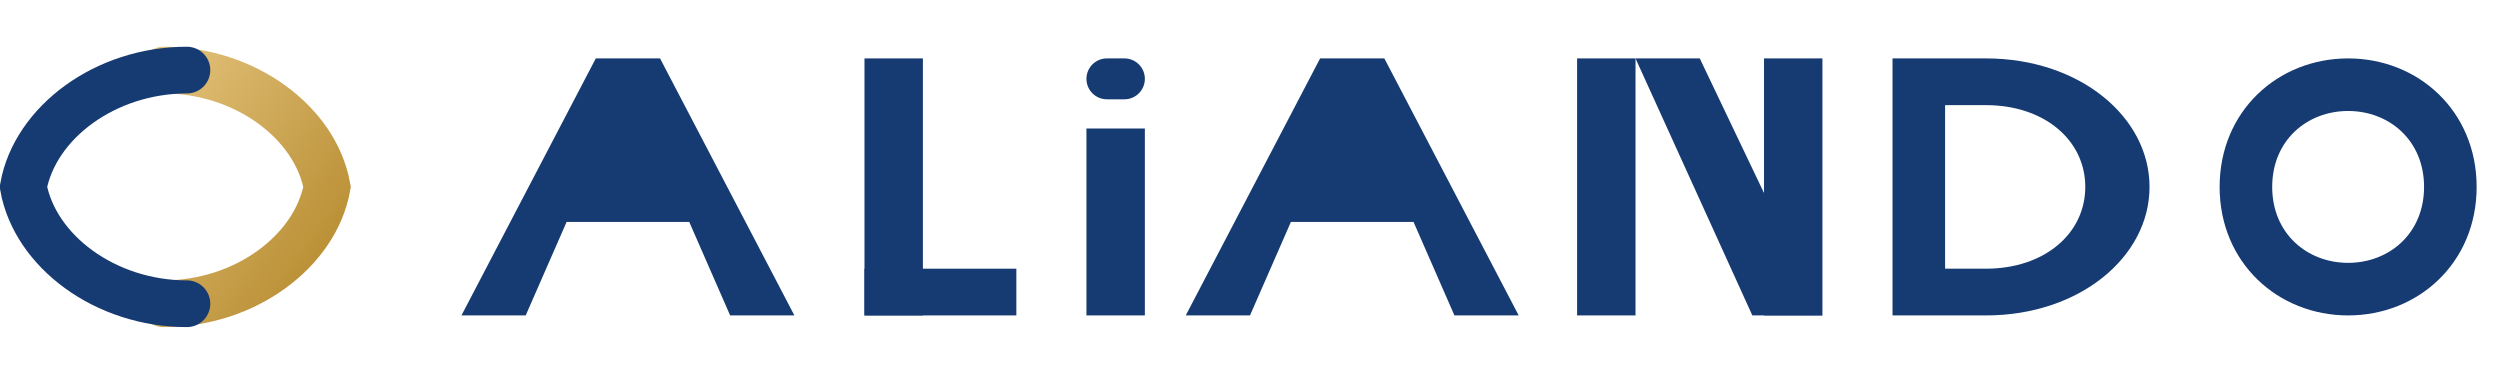
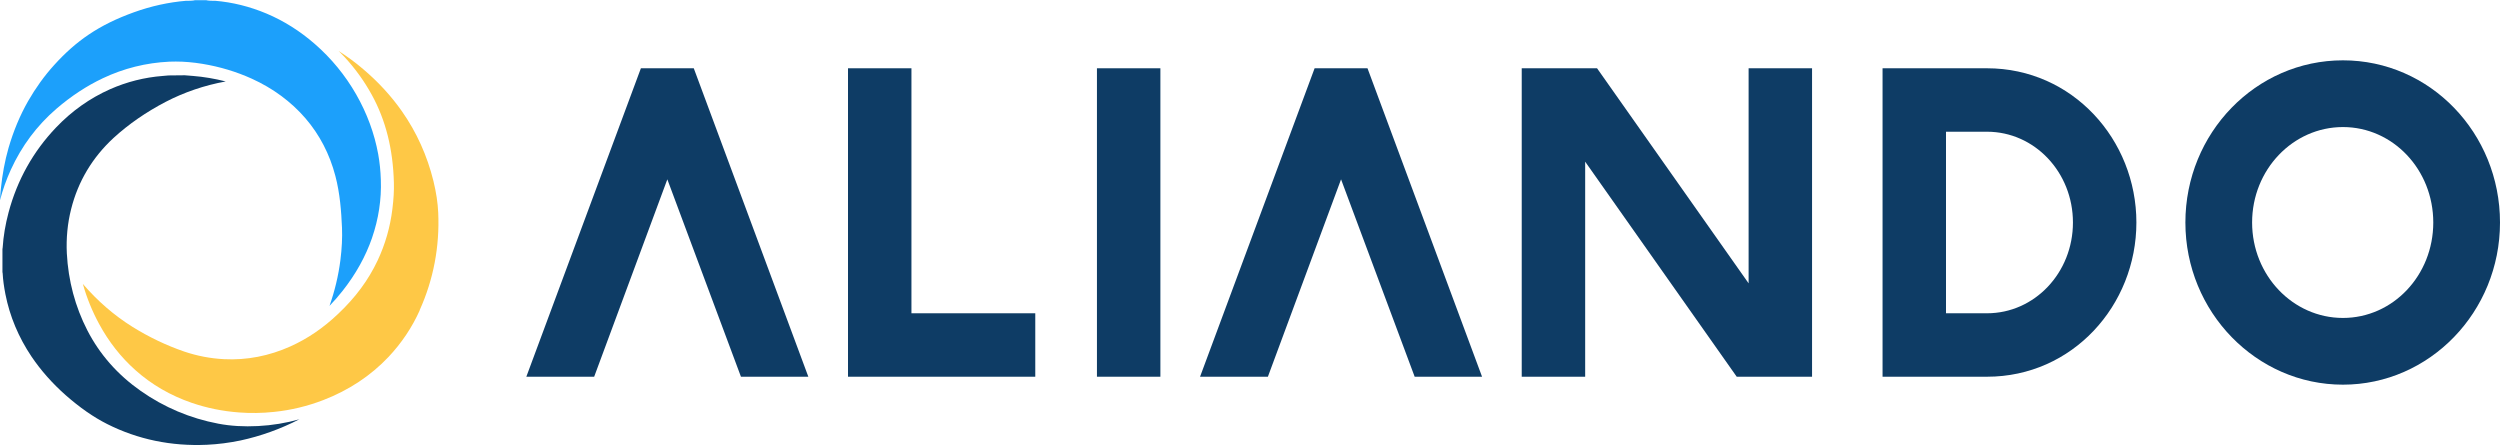
- <svg xmlns="http://www.w3.org/2000/svg" viewBox="0 0 428 64" role="img" aria-label="ALIANDO">
-   <defs>
-     <linearGradient id="al-gold" x1="0" y1="0" x2="1" y2="1">
-       <stop offset="0" stop-color="#E1C078" />
-       <stop offset="1" stop-color="#B68A2E" />
-     </linearGradient>
-   </defs>
-   <g fill="none" stroke-linecap="round">
-     <path d="M28 12c14 0 26 9 28 20C54 43 42 52 28 52" stroke="url(#al-gold)" stroke-width="8" />
-     <path d="M32 12C18 12 6 21 4 32c2 11 14 20 28 20" stroke="#163A72" stroke-width="8" />
-   </g>
-   <g fill="#163A72">
-     <polygon points="102,10 113,10 136,54 125,54 118,38 97,38 90,54 79,54" />
-     <rect x="148" y="10" width="10" height="44" />
-     <rect x="148" y="46" width="26" height="8" />
-     <rect x="186" y="10" width="10" height="7" rx="3.5" />
-     <rect x="186" y="22" width="10" height="32" />
-     <polygon points="226,10 237,10 260,54 249,54 242,38 221,38 214,54 203,54" />
-     <rect x="270" y="10" width="10" height="44" />
-     <polygon points="280,10 291,10 312,54 300,54" />
-     <rect x="302" y="10" width="10" height="44" />
-     <path fill-rule="evenodd" d="M324 10h16c16 0 28 10 28 22s-12 22-28 22h-16V10zm9 8v28h7c10 0 17-6 17-14s-7-14-17-14h-7z" />
-     <path fill-rule="evenodd" d="M380 32c0-13 10-22 22-22s22 9 22 22-10 22-22 22-22-9-22-22zm9 0c0 8 6 13 13 13s13-5 13-13-6-13-13-13-13 5-13 13z" />
+ <svg xmlns="http://www.w3.org/2000/svg" width="450" height="80.1" viewBox="0 0 450 80.1" id="Layer_2" overflow="hidden">
+   <defs />
+   <g id="Layer_1-2">
+     <g>
+       <g>
+         <path d="M53.93 75.45C50.5 77.22 46.93 78.5 43.27 79.29 41.28 79.7 39.24 79.97 37.23 80.06 30.84 80.35 24.8 79.1 19.3 76.33 16.8 75.07 14.36 73.36 11.82 71.13 9.4 68.99 7.33 66.64 5.67 64.18 3.33 60.7 1.75 56.91 0.97 52.94 0.71 51.59 0.54 50.37 0.48 49.21 0.47 49.12 0.46 49.04 0.44 48.96L0.44 44.84C0.46 44.75 0.48 44.66 0.48 44.58 0.61 42.51 0.97 40.39 1.54 38.25 3.1 32.39 5.98 27.26 10.08 22.96 12.91 19.99 16.17 17.68 19.79 16.07 22.82 14.73 26.02 13.92 29.3 13.67L30.31 13.58 33.26 13.55 34.75 13.67C36.65 13.82 38.61 14.15 40.63 14.66 36.79 15.36 33.16 16.6 29.83 18.33 26.32 20.16 23.16 22.34 20.46 24.81 16.63 28.34 14.05 32.65 12.8 37.65 12.15 40.22 11.9 42.89 12.03 45.6 12.29 50.54 13.53 55.2 15.72 59.46 17.94 63.78 21.17 67.45 25.31 70.35 29.53 73.32 34.23 75.3 39.29 76.26 41.54 76.69 43.88 76.82 46.46 76.69 48.99 76.56 51.48 76.15 53.94 75.46" stroke-width="0" fill="#0E3C65" />
+         <path d="M75.56 55.84C74.17 58.94 72.27 61.77 69.92 64.26 66.73 67.63 62.78 70.25 58.18 72.02 55.37 73.1 52.39 73.83 49.34 74.14 47.2 74.37 45.06 74.4 43.01 74.24 40.05 74.02 37.19 73.43 34.51 72.51 30.69 71.2 27.28 69.22 24.39 66.64 21.77 64.31 19.56 61.5 17.83 58.29 16.62 56.06 15.63 53.65 14.91 51.1 17.56 54.19 20.56 56.78 23.84 58.83 26.81 60.68 29.94 62.17 33.13 63.27 35.46 64.06 37.88 64.53 40.33 64.65 44.4 64.86 48.43 64.08 52.28 62.35 55.36 60.96 58.17 59.06 60.86 56.5 63.99 53.55 66.31 50.41 67.97 46.89 69.34 43.98 70.24 40.86 70.63 37.62 70.85 35.86 70.94 34.31 70.9 32.89 70.74 26.82 69.44 21.66 66.93 17.08 65.58 14.62 63.91 12.3 61.95 10.19 61.63 9.85 61.3 9.51 60.95 9.17 62.53 10.19 64.02 11.28 65.39 12.46 68.08 14.74 70.43 17.29 72.36 20.05 75 23.82 76.9 28.04 78.02 32.59 78.52 34.65 78.8 36.51 78.88 38.28 79.15 44.39 78.03 50.31 75.53 55.85" stroke-width="0" fill="#FEC846" />
+         <path d="M66.97 42.82C65.82 46.14 64.04 49.35 61.67 52.35 60.95 53.27 60.16 54.17 59.31 55.06 60.25 52.4 60.91 49.65 61.27 46.84 61.54 44.7 61.63 42.79 61.56 41 61.43 38.03 61.2 34.85 60.37 31.68 59.34 27.73 57.52 24.24 54.97 21.28 52.38 18.29 49.13 15.89 45.29 14.15 42.55 12.91 39.58 12.01 36.43 11.49 34.77 11.22 33.19 11.08 31.65 11.08 31.26 11.08 30.86 11.08 30.48 11.1 26.3 11.3 22.27 12.3 18.5 14.09 15.57 15.48 12.83 17.28 10.14 19.59 6.67 22.58 3.91 26.26 1.95 30.55 1.15 32.31 0.49 34.15 4.66294e-15 36.04 0.02 35.35 0.09 34.67 0.15 34.02 0.42 31.38 0.87 28.97 1.53 26.65 2.41 23.61 3.6 20.75 5.07 18.18 6.41 15.85 7.97 13.67 9.73 11.73 11.73 9.51 13.78 7.7 15.98 6.22 18.32 4.64 20.97 3.34 24.08 2.22 27.21 1.09 30.39 0.4 33.51 0.14 33.68 0.14 33.85 0.14 34.01 0.14 34.36 0.13 34.73 0.13 35.12 0.03L37.1 0.03C37.48 0.13 37.84 0.13 38.21 0.14 38.37 0.14 38.54 0.14 38.71 0.14 41.85 0.4 44.97 1.18 47.97 2.44 51.08 3.75 54 5.59 56.65 7.9 59.63 10.49 62.14 13.55 64.11 16.99 66.06 20.4 67.4 24.03 68.08 27.77 68.34 29.23 68.5 30.73 68.55 32.37 68.68 35.91 68.14 39.42 66.96 42.84" stroke-width="0" fill="#1CA0FB" />
+       </g>
+       <g>
+         <path d="M124.88 12.29 145.5 67.81 133.37 67.81 120.12 32.28 106.95 67.81 94.74 67.81 115.36 12.29 124.88 12.29Z" stroke-width="0" fill="#0E3C65" />
+         <path d="M152.64 12.29 164.06 12.29 164.06 56.39 186.35 56.39 186.35 67.81 152.64 67.81 152.64 12.29 152.64 12.29Z" stroke-width="0" fill="#0E3C65" />
+         <path d="M197.45 12.29 208.87 12.29 208.87 67.81 197.45 67.81 197.45 12.29Z" stroke-width="0" fill="#0E3C65" />
+         <path d="M246.15 12.29 266.77 67.81 254.64 67.81 241.39 32.28 228.22 67.81 216.01 67.81 236.63 12.29 246.15 12.29Z" stroke-width="0" fill="#0E3C65" />
+         <path d="M326.17 12.29 326.17 67.81 312.61 67.81 285.33 29.1 285.33 67.81 273.91 67.81 273.91 12.29 287.47 12.29 314.75 51 314.75 12.29 326.17 12.29Z" stroke-width="0" fill="#0E3C65" />
+         <path d="M384.55 40.05C384.55 54.96 373.05 67.81 357.66 67.81L338.86 67.81 338.86 12.29 357.66 12.29C373.05 12.29 384.55 25.14 384.55 40.05ZM350.28 56.39 357.66 56.39C366.23 56.39 373.13 49.09 373.13 40.05 373.13 31.01 366.23 23.71 357.66 23.71L350.28 23.71 350.28 56.39 350.28 56.39Z" stroke-width="0" fill="#0E3C65" />
+         <path d="M450 40.05C450 56.15 437.32 69.24 421.73 69.24 406.14 69.24 393.37 56.15 393.37 40.05 393.37 23.95 406.05 10.86 421.73 10.86 437.41 10.86 450 23.95 450 40.05ZM437.99 40.05C437.99 30.54 430.73 22.87 421.73 22.87 412.73 22.87 405.38 30.54 405.38 40.05 405.38 49.56 412.72 57.23 421.73 57.23 430.74 57.23 437.99 49.56 437.99 40.05Z" stroke-width="0" fill="#0E3C65" />
+       </g>
+     </g>
  </g>
</svg>
